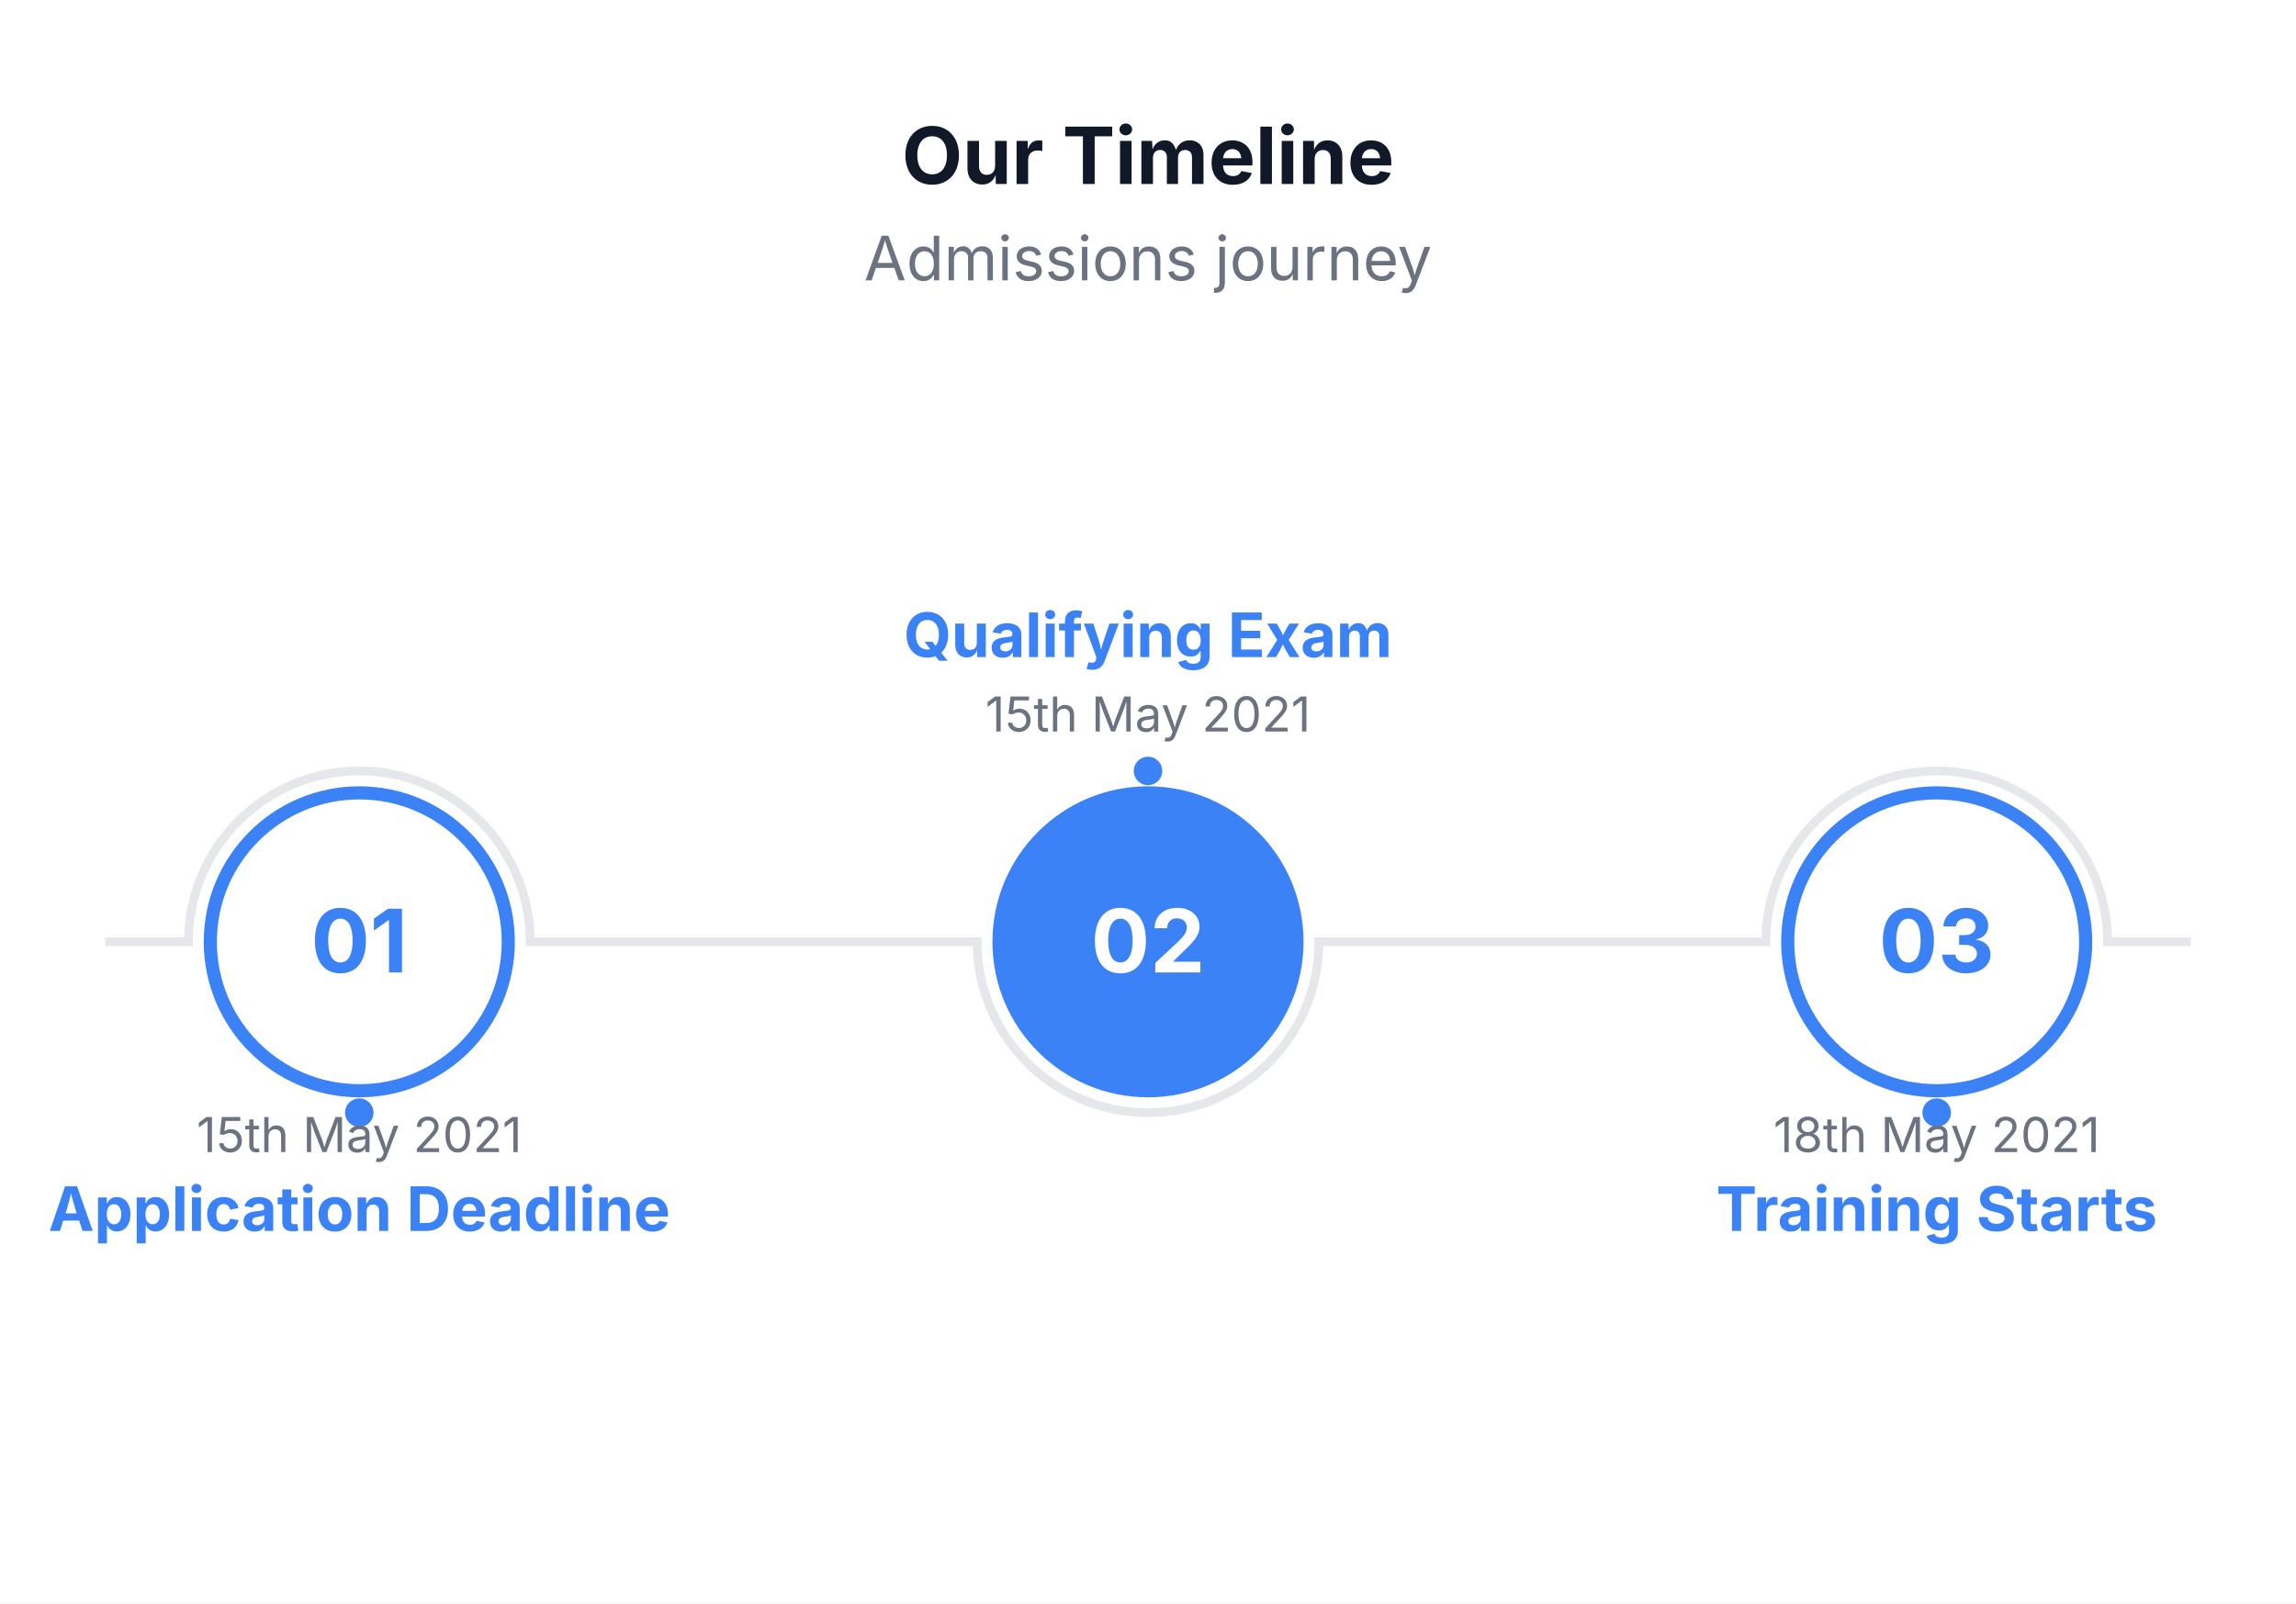
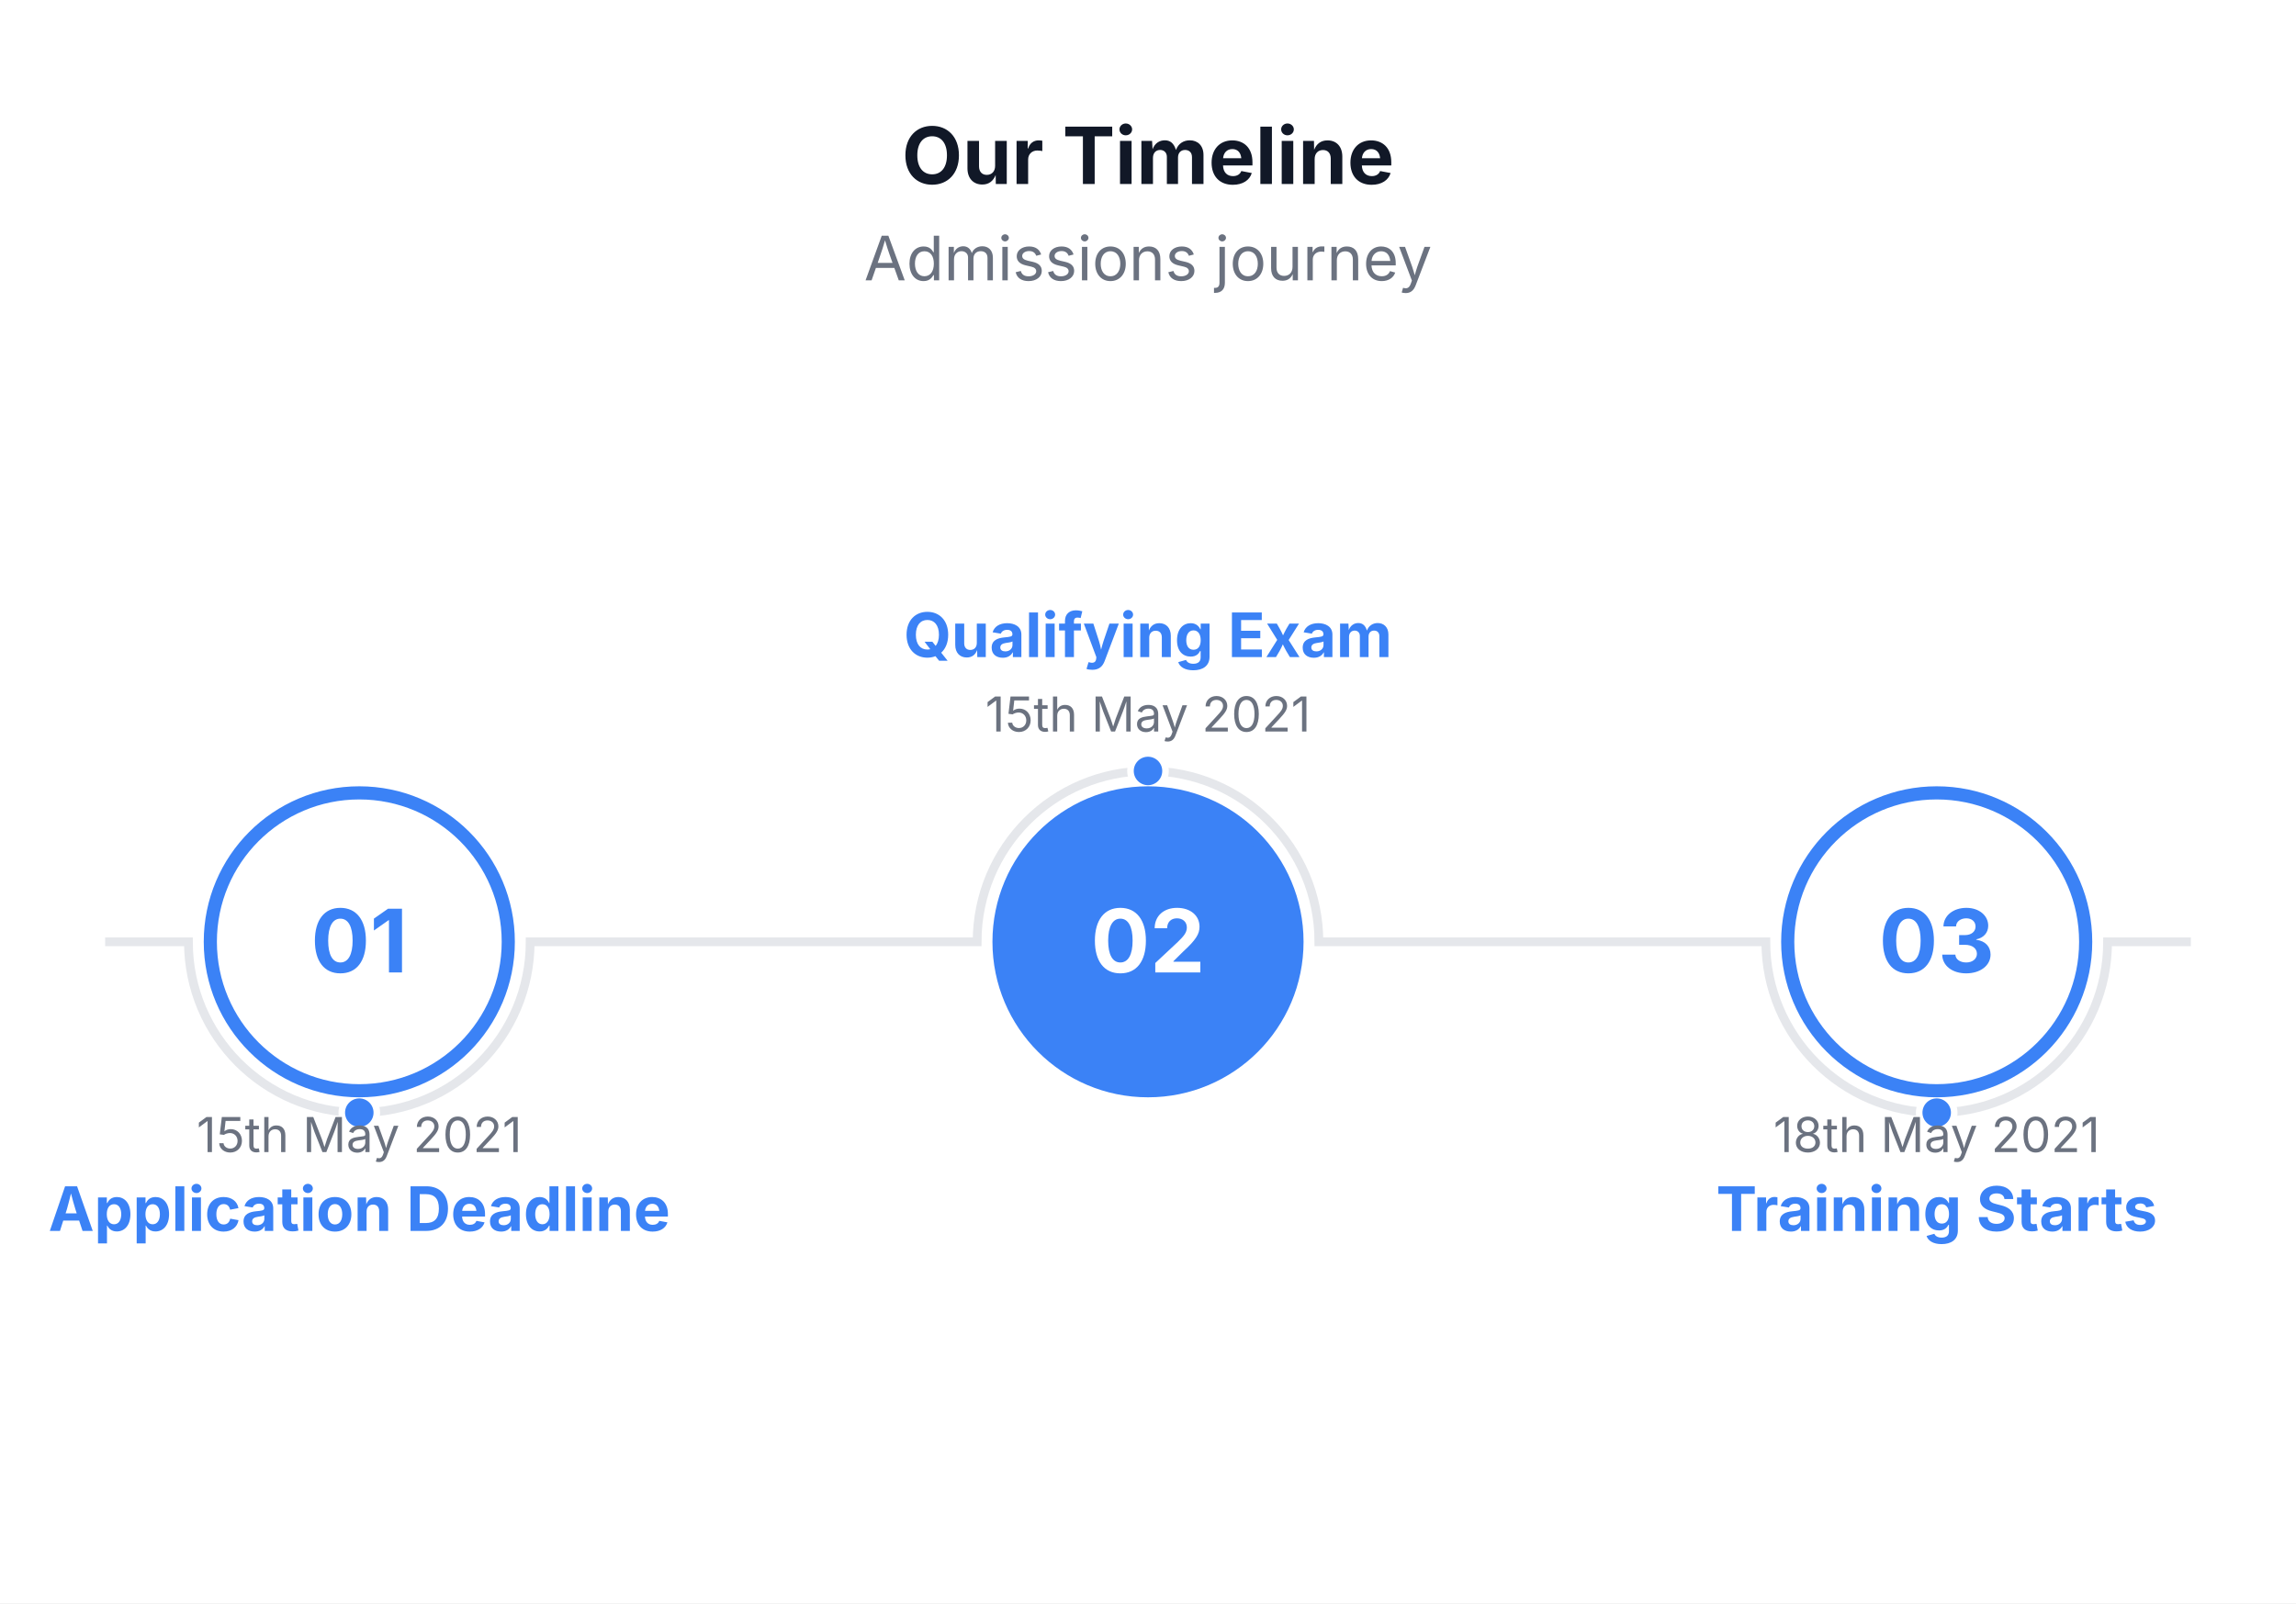
<svg xmlns="http://www.w3.org/2000/svg" viewBox="0 0 524 366" width="524" height="366">
  <rect width="100%" height="100%" fill="#FFFFFF" />
  <text x="262" y="42" font-size="18" font-family="Inter, system-ui, -apple-system, sans-serif" fill="#111827" text-anchor="middle" font-weight="bold">Our Timeline</text>
  <text x="262" y="64" font-size="14" font-family="Inter, system-ui, -apple-system, sans-serif" fill="#6B7280" text-anchor="middle">Admissions journey</text>
-   <path d="M 24 215 L 43 215 A 39 39 0 0 1 121 215 L 223 215 A 39 39 0 0 0 301 215 L 403 215 A 39 39 0 0 1 481 215 L 500 215" stroke="#E5E7EB" stroke-width="2" fill="none" />
+   <path d="M 24 215 L 43 215 A 39 39 0 0 0 121 215 L 223 215 A 39 39 0 0 1 301 215 L 403 215 A 39 39 0 0 0 481 215 L 500 215" stroke="#E5E7EB" stroke-width="2" fill="none" />
  <circle cx="82" cy="254" r="4" fill="#3B82F6" stroke="#FFFFFF" stroke-width="1.5" />
  <circle cx="262" cy="176" r="4" fill="#3B82F6" stroke="#FFFFFF" stroke-width="1.5" />
  <circle cx="442" cy="254" r="4" fill="#3B82F6" stroke="#FFFFFF" stroke-width="1.5" />
  <circle cx="82" cy="215" r="34" fill="#FFFFFF" stroke="#3B82F6" stroke-width="3" />
  <text x="82" y="222" font-size="20" font-family="Inter, system-ui, -apple-system, sans-serif" fill="#3B82F6" text-anchor="middle" font-weight="bold">01</text>
  <text x="82" y="263" font-size="11" font-family="Inter, system-ui, -apple-system, sans-serif" fill="#6B7280" text-anchor="middle">15th May 2021</text>
  <text x="82" y="281" font-size="14" font-family="Inter, system-ui, -apple-system, sans-serif" fill="#3B82F6" text-anchor="middle" font-weight="bold">Application Deadline</text>
  <circle cx="262" cy="215" r="34" fill="#3B82F6" stroke="#3B82F6" stroke-width="3" />
  <text x="262" y="222" font-size="20" font-family="Inter, system-ui, -apple-system, sans-serif" fill="#FFFFFF" text-anchor="middle" font-weight="bold">02</text>
  <text x="262" y="167" font-size="11" font-family="Inter, system-ui, -apple-system, sans-serif" fill="#6B7280" text-anchor="middle">15th May 2021</text>
  <text x="262" y="150" font-size="14" font-family="Inter, system-ui, -apple-system, sans-serif" fill="#3B82F6" text-anchor="middle" font-weight="bold">Qualifying Exam</text>
  <circle cx="442" cy="215" r="34" fill="#FFFFFF" stroke="#3B82F6" stroke-width="3" />
  <text x="442" y="222" font-size="20" font-family="Inter, system-ui, -apple-system, sans-serif" fill="#3B82F6" text-anchor="middle" font-weight="bold">03</text>
  <text x="442" y="263" font-size="11" font-family="Inter, system-ui, -apple-system, sans-serif" fill="#6B7280" text-anchor="middle">18th May 2021</text>
  <text x="442" y="281" font-size="14" font-family="Inter, system-ui, -apple-system, sans-serif" fill="#3B82F6" text-anchor="middle" font-weight="bold">Training Starts</text>
</svg>
